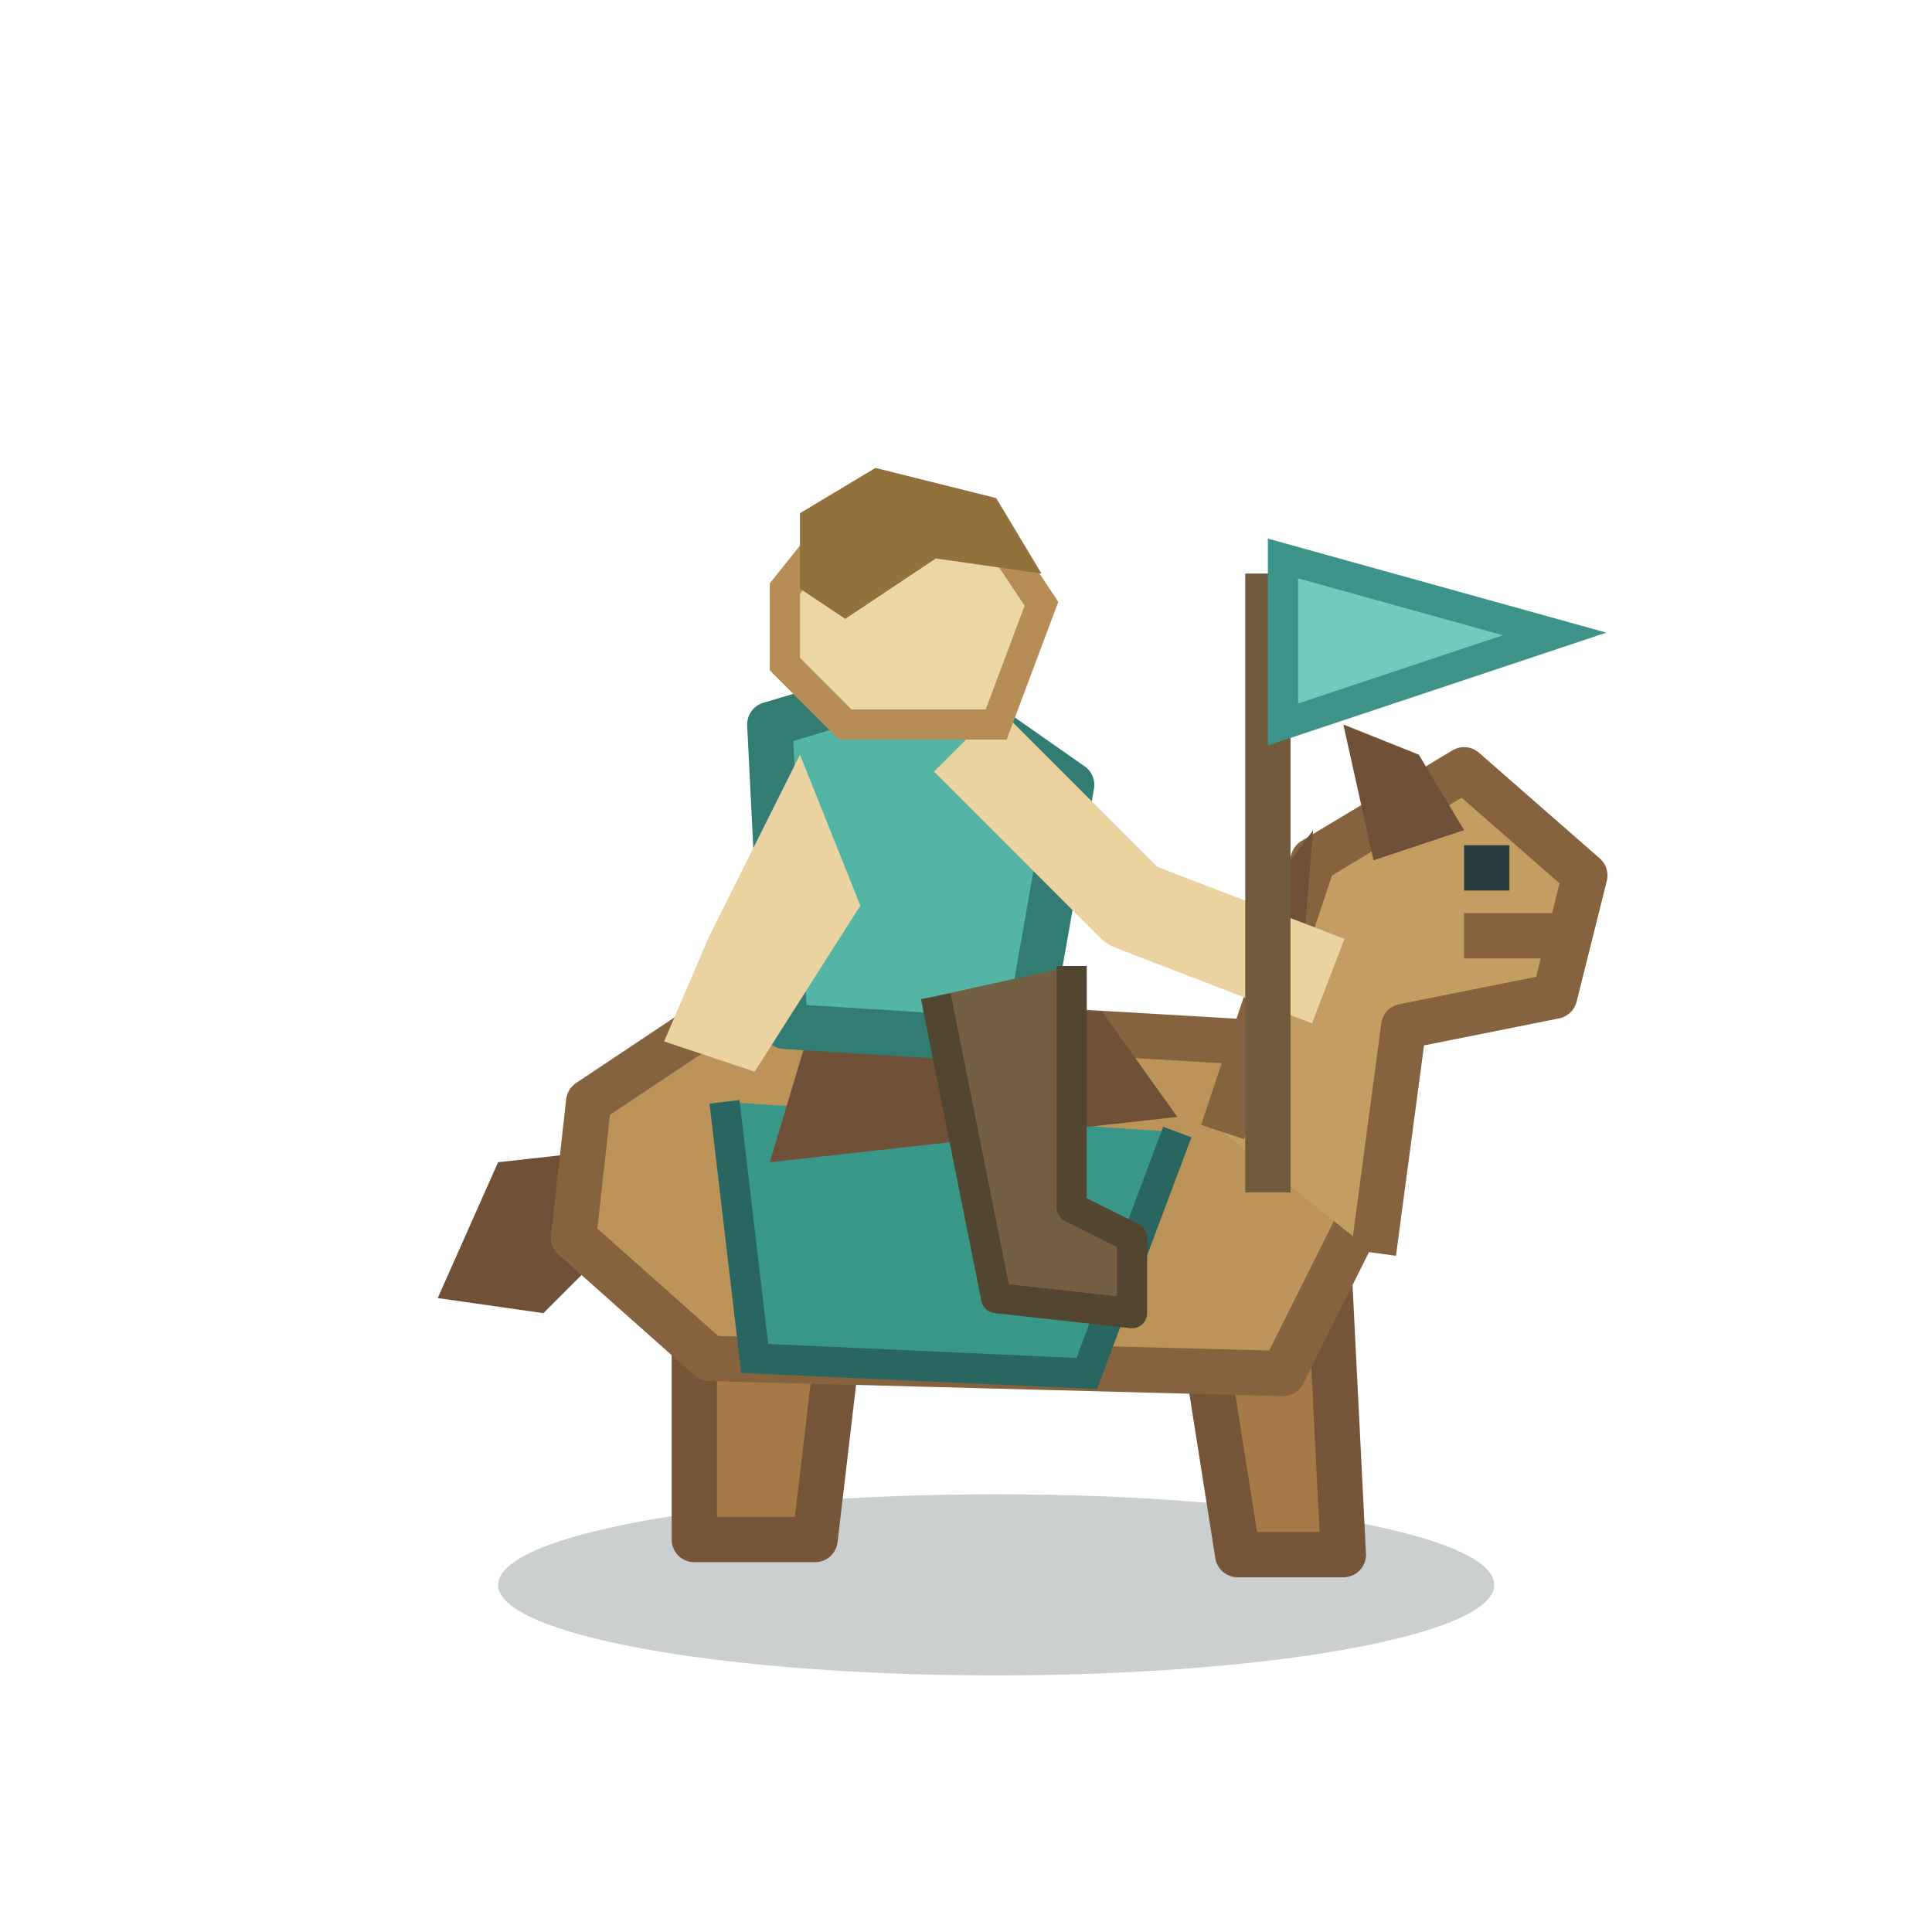
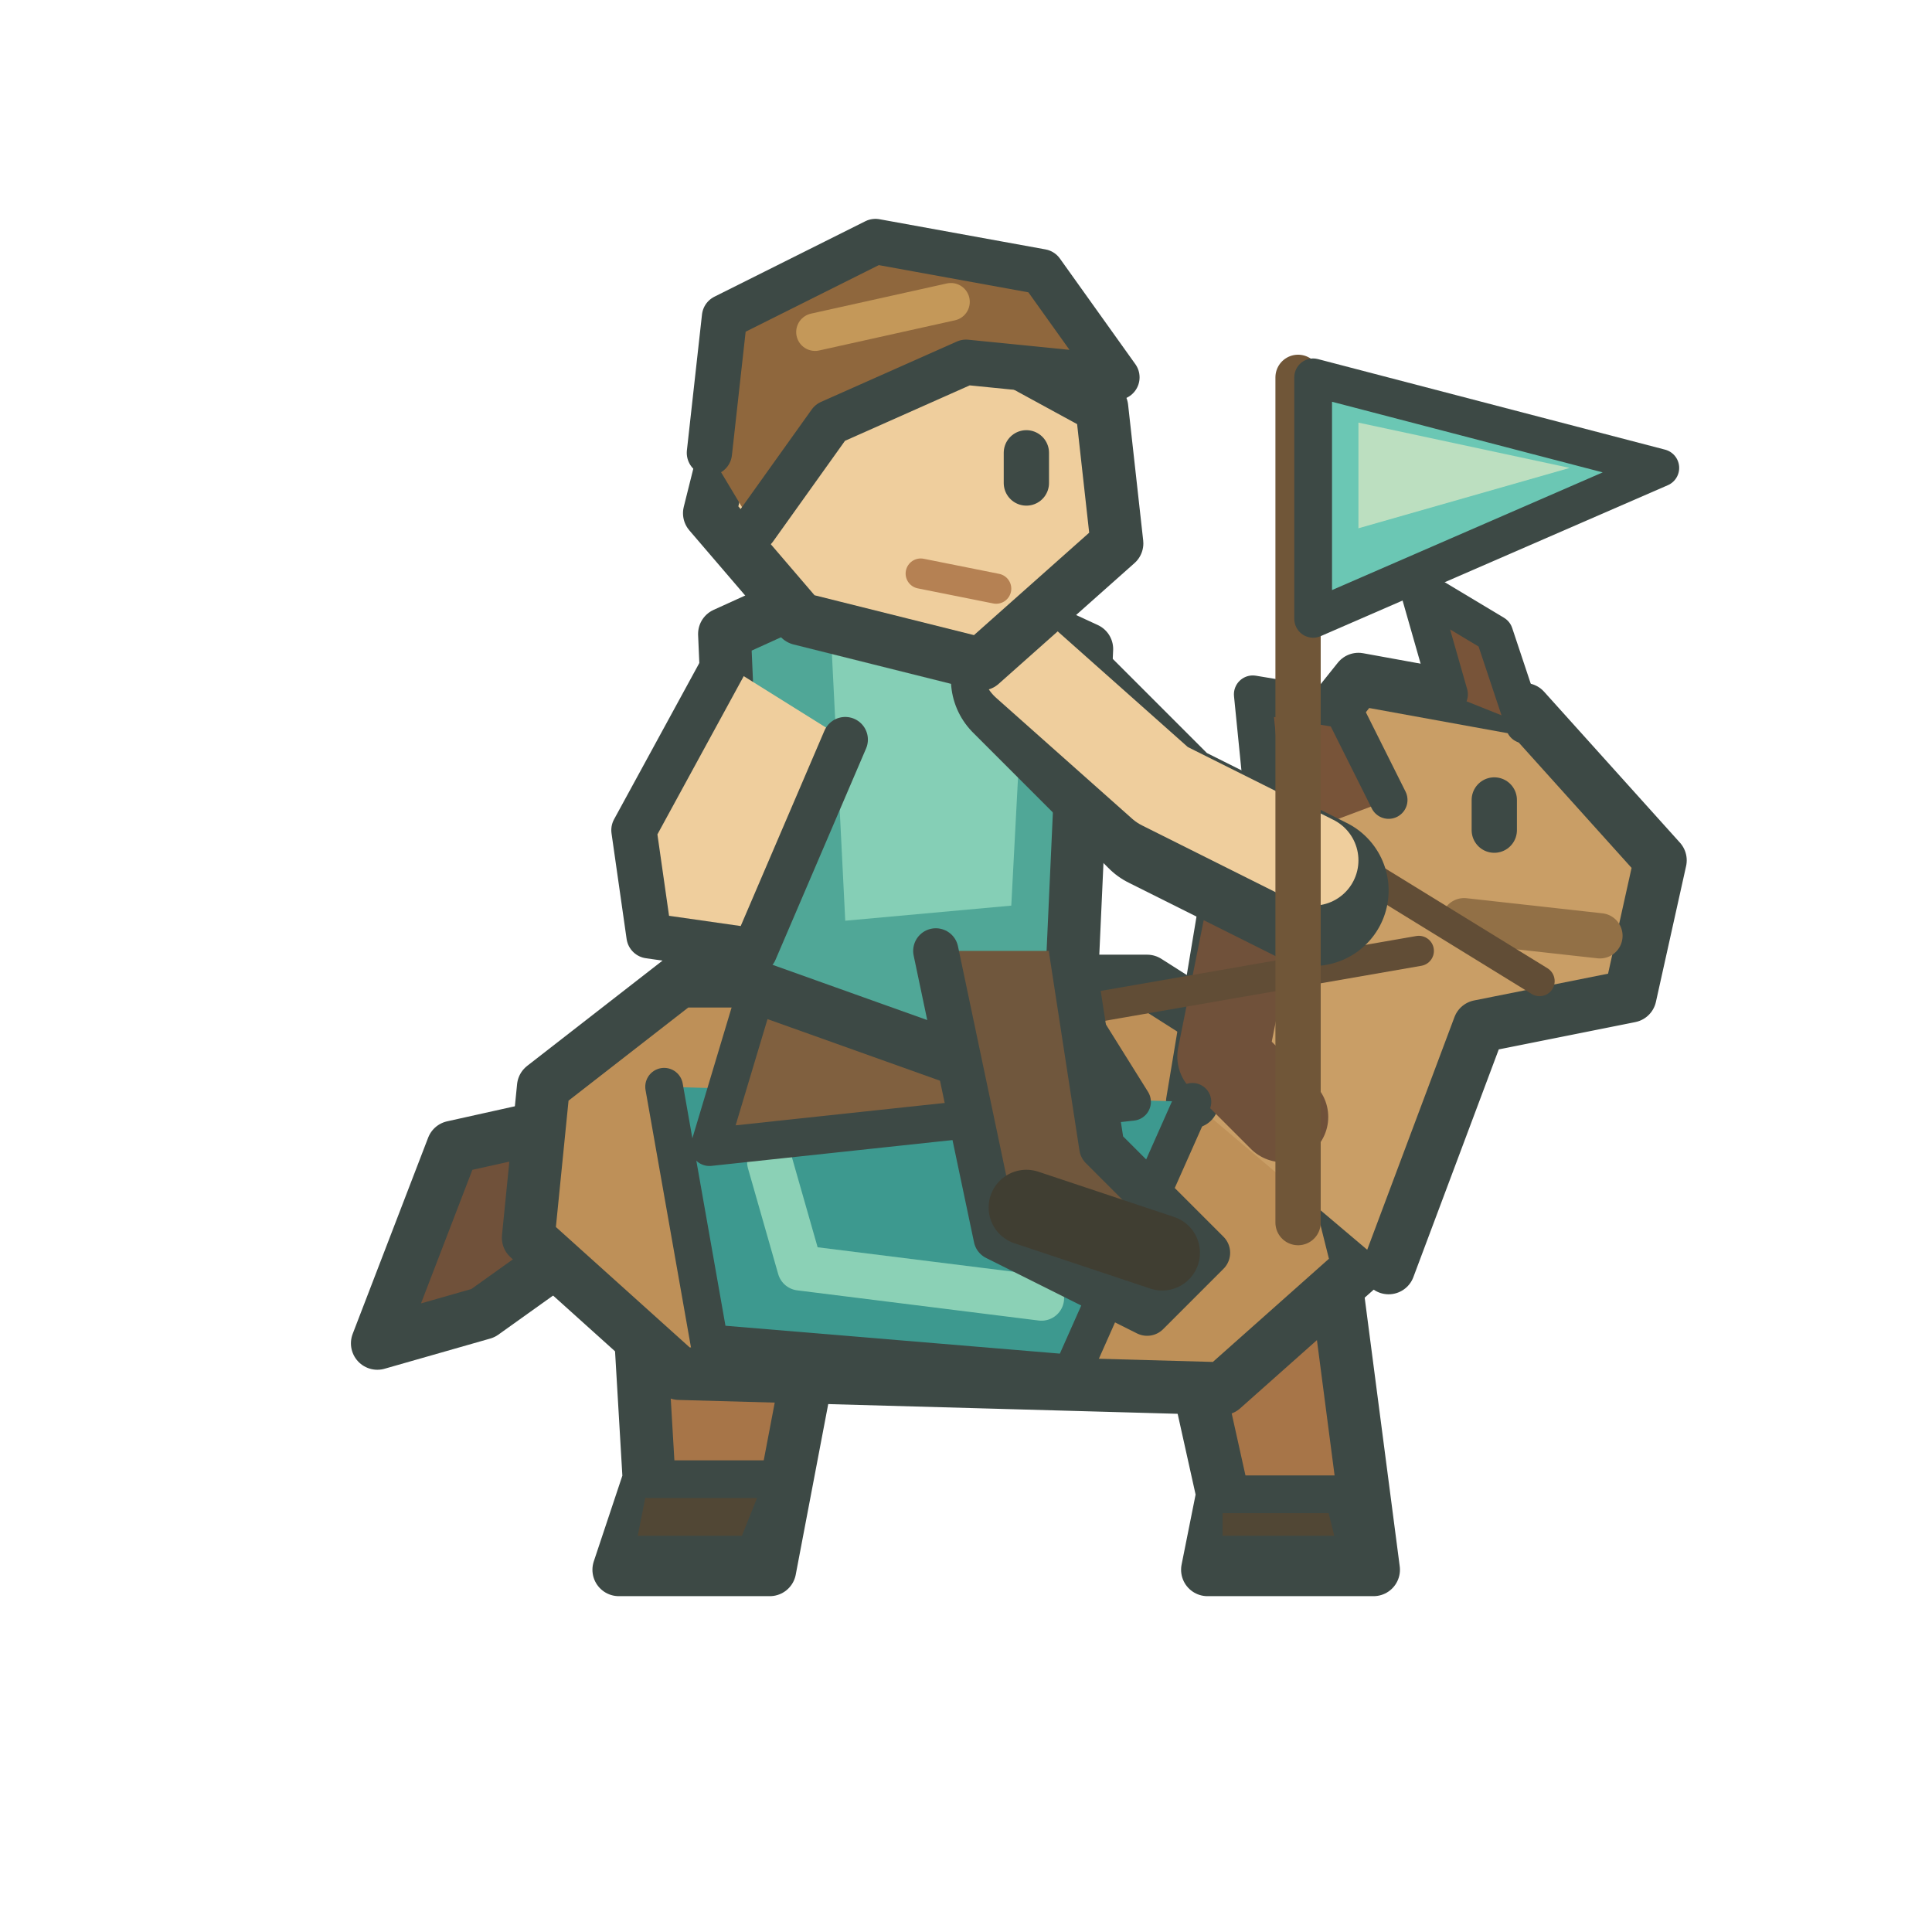
<svg xmlns="http://www.w3.org/2000/svg" width="128" height="128" viewBox="0 0 128 128">
-   <ellipse cx="66" cy="105" rx="33" ry="6" fill="#14252b" opacity=".22" />
-   <path d="M42 76 33 77 29 86 36 87 42 81" fill="#705137" />
-   <path d="M46 85 46 102 54 102 56 85 M79 84 82 103 89 103 88 83" fill="#a57a48" stroke="#765538" stroke-width="3" stroke-linejoin="round" />
-   <path d="M39 73 48 67 82 69 91 79 85 91 47 90 38 82Z" fill="#bc945a" stroke="#86633e" stroke-width="3" stroke-linejoin="round" />
-   <path d="M81 75 87 57 97 51 105 58 103 66 93 68 91 83" fill="#c49d62" stroke="#86633e" stroke-width="3" stroke-linejoin="round" />
-   <path d="M91 57 89 48 94 50 97 55 M86 67 84 59 87 55" fill="#705137" />
-   <path d="M97 62 104 62" stroke="#86633e" stroke-width="3" />
-   <rect x="97" y="56" width="3" height="3" fill="#273d3e" />
-   <path d="M48 73 50 90 72 91 78 75" fill="#399789" stroke="#28665f" stroke-width="2" />
-   <path d="M54 67 73 67 78 74 51 77Z" fill="#705137" />
-   <path d="M51 48 61 45 71 52 68 69 52 68Z" fill="#54b5a7" stroke="#327c74" stroke-width="3" stroke-linejoin="round" />
-   <path d="M53 50 47 62 44 69 50 71 57 60" fill="#ead2a1" />
-   <path d="M64 49 75 60 88 65" fill="none" stroke="#ead2a1" stroke-width="6" stroke-linejoin="round" />
-   <path d="M62 66 66 86 75 87 75 82 71 80 71 64" fill="#736044" stroke="#534631" stroke-width="2" stroke-linejoin="round" />
-   <path d="M52 39 56 34 65 34 69 40 66 48 56 48 52 44Z" fill="#ecd6a6" stroke="#b58d55" stroke-width="2" />
-   <path d="M53 39 53 34 58 31 66 33 69 38 62 37 56 41Z" fill="#93713d" />
-   <path d="M84 38 84 79" stroke="#715a3d" stroke-width="3" />
-   <path d="M85 37 103 42 85 48Z" fill="#74c8bc" stroke="#3b9389" stroke-width="2" />
+   <g stroke="#3d4945" stroke-width="3.5" stroke-linecap="round" stroke-linejoin="round">
+     <path d="M39 74 30 76 25 89 32 87 39 82" fill="#70513a" />
+     <path d="M42 81 43 98 41 104 51 104 55 83 M77 81 81 99 80 104 91 104 88 81" fill="#a77548" />
+     <path d="M43 98 52 98 50 103 42 103 M81 99 89 99 90 103 81 103" fill="#514735" stroke-width="2.5" />
+     <path d="M36 72 45 65 76 65 87 72 90 84 81 92 45 91 35 82Z" fill="#be9058" />
+     <path d="M79 73 82 55 90 45 101 47 110 57 108 66 98 68 92 84" fill="#c99e66" />
+     <path d="M84 56 83 46 89 47 92 53 M96 46 94 39 99 42 101 48" fill="#785439" stroke-width="2.5" />
+     <path d="M83 60 81 70 85 74" fill="none" stroke="#70513a" stroke-width="6" />
+     <path d="M97 61 106 62" stroke="#927046" stroke-width="3" />
+     <path d="M99 53 99 55" stroke-width="3" />
+     <path d="M89 57 102 65" stroke="#614d36" stroke-width="2" />
+     <path d="M94 63 71 67" stroke="#614d36" stroke-width="2" />
+     <path d="M44 72 47 89 71 91 79 73" fill="#3d998f" stroke-width="2.5" />
+     <path d="M51 77 53 84 69 86" fill="none" stroke="#8bd1b6" stroke-width="3" />
+     <path d="M50 66 70 65 75 73 47 76Z" fill="#80603f" stroke-width="2.5" />
+     <path d="M48 42 59 37 72 43 71 65 63 70 49 65Z" fill="#50a797" />
+     <path d="M55 41 63 44 68 41 67 60 56 61Z" fill="#85cfb6" stroke="none" />
+     <path d="M48 44 42 55 43 62 50 63 56 49" fill="#efce9d" stroke-width="3" />
+     <path d="M68 45 77 54 87 59" fill="none" stroke="#3d4945" stroke-width="10" />
+     <path d="M68 44 77 52 87 57" fill="none" stroke="#efce9d" stroke-width="6" />
+     <path d="M62 63 66 82 76 87 80 83 73 76 71 63" fill="#70573d" stroke-width="3" />
+     <path d="M68 80 77 83" stroke="#403e32" stroke-width="5" />
+     <path d="M49 26 62 21 73 27 74 36 65 44 53 41 47 34Z" fill="#efce9d" />
+     <path d="M47 30 48 21 58 16 69 18 74 25 64 24 55 28 50 35" fill="#8f673d" stroke-width="3" />
+     <path d="M54 22 63 20" stroke="#c49859" stroke-width="2.5" />
+     <path d="M68 30 68 32" stroke-width="3" />
+     <path d="M61 38 66 39" stroke="#b58153" stroke-width="2" />
+     <path d="M86 25 86 81" stroke="#705638" stroke-width="3" />
+     <path d="M87 25 110 31 87 41Z" fill="#6bc7b4" stroke-width="2.5" />
+     <path d="M90 28 104 31 90 35Z" fill="#bcdfc0" stroke="none" />
+   </g>
</svg>
